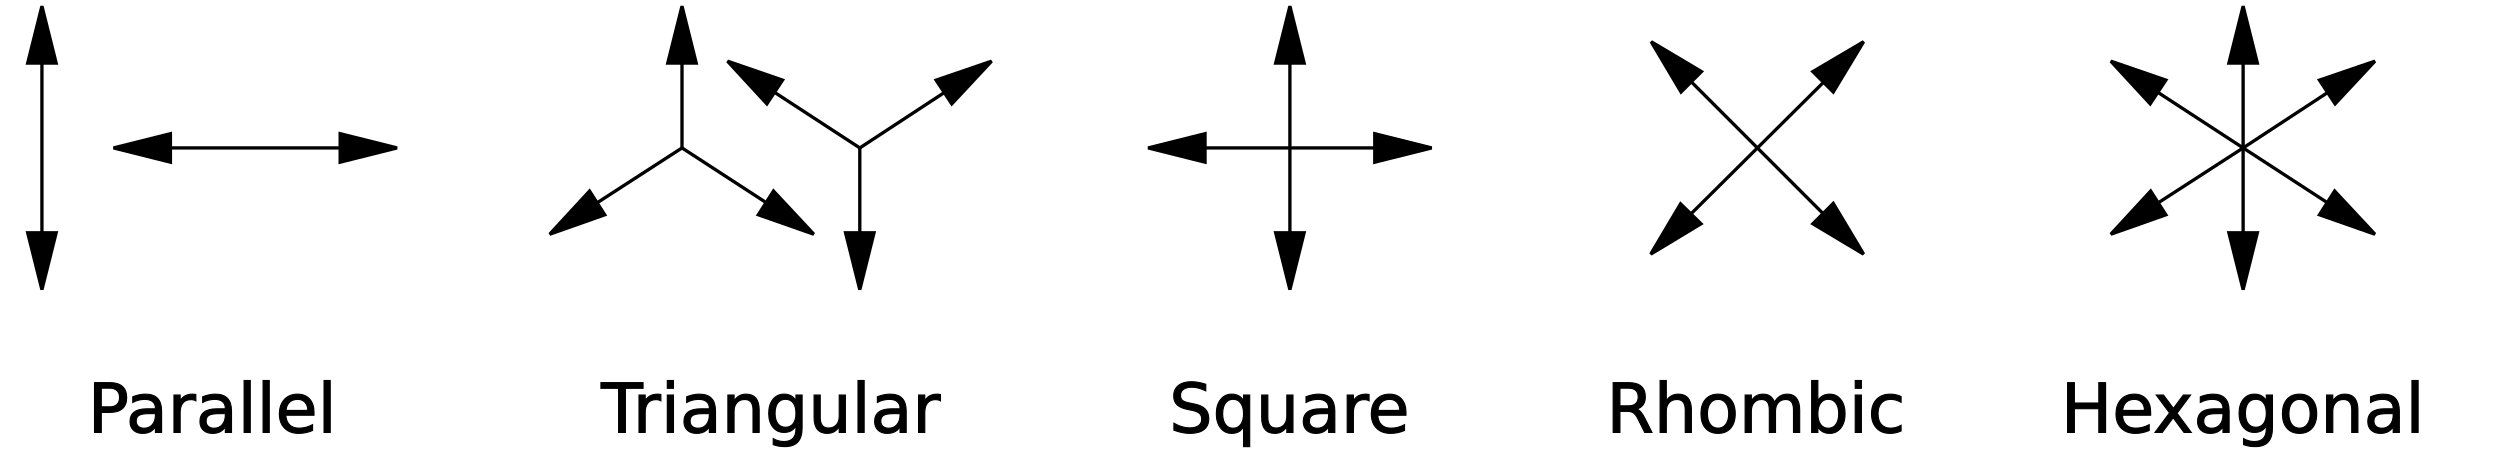
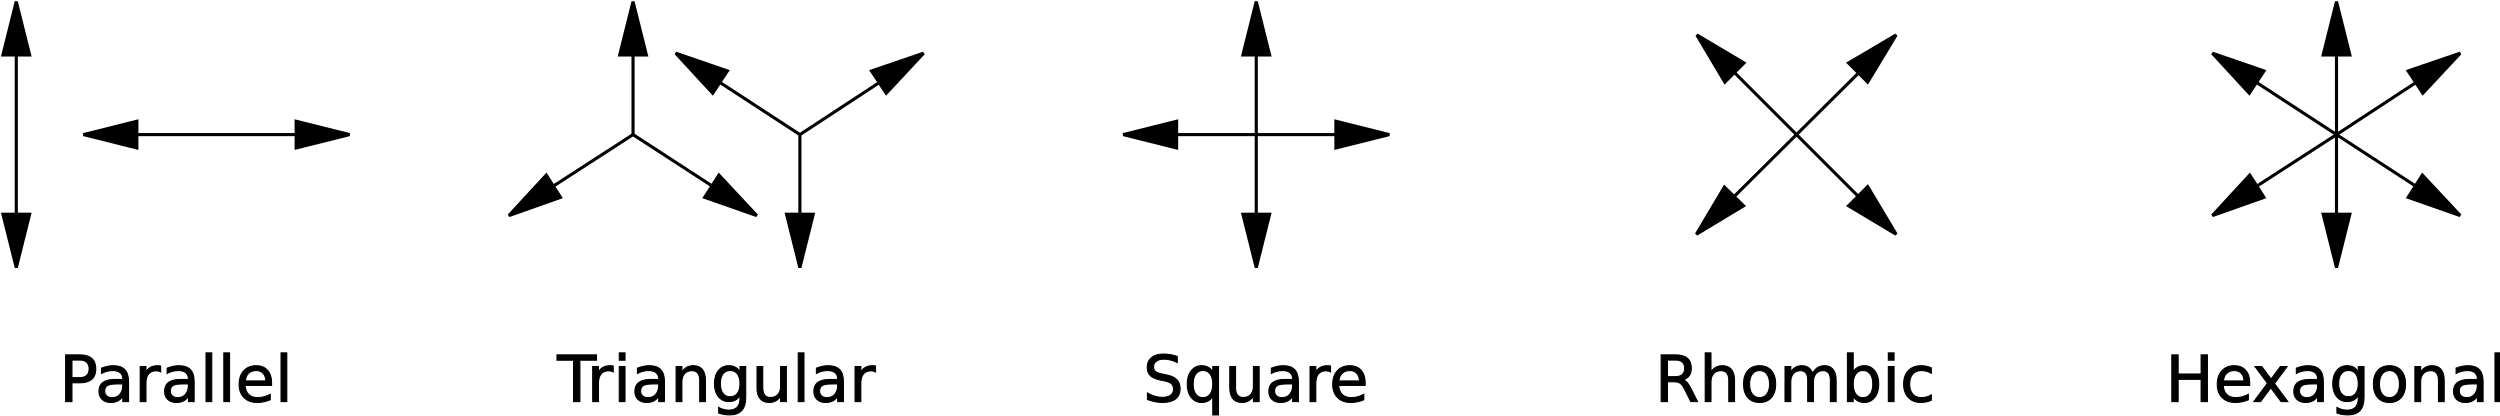
- <svg xmlns="http://www.w3.org/2000/svg" width="4.3in" height="0.8in" viewBox="483 3288 5180 981" id="svg2" version="1.1">
+ <svg xmlns="http://www.w3.org/2000/svg" width="412.365" height="68.519" viewBox="483 3288 5519.514 933.578" id="svg2" version="1.1">
  <defs id="defs102">
-         </defs>
-   <g id="g2906" transform="translate(-67.8495,0)">
-     <polyline points="3045,3600 3405,3600 " style="fill:none;stroke:#000000;stroke-width:7;stroke-linecap:butt;stroke-linejoin:miter" id="polyline6" />
-     <polygon points="3404,3630 3404,3630 3524,3600 3404,3570 " style="fill:#000000;stroke:#000000;stroke-width:7" id="polygon8" />
-     <polygon points="3046,3570 3046,3570 2926,3600 3046,3630 " style="fill:#000000;stroke:#000000;stroke-width:7" id="polygon10" />
-     <polyline points="3225,3781 3225,3419 " style="fill:none;stroke:#000000;stroke-width:7;stroke-linecap:butt;stroke-linejoin:miter" id="polyline12" />
-     <polygon points="3255,3421 3255,3421 3225,3301 3195,3421 " style="fill:#000000;stroke:#000000;stroke-width:7" id="polygon14" />
-     <polygon points="3195,3779 3195,3779 3225,3899 3255,3779 " style="fill:#000000;stroke:#000000;stroke-width:7" id="polygon16" />
+     </defs>
+   <g id="g2863" transform="translate(-54.93771,-9.5)">
+     <g id="g2928">
+       <polyline id="polyline66" style="fill:none;stroke:#000000;stroke-width:7;stroke-linecap:butt;stroke-linejoin:miter" points="795,3600 1155,3600 " />
+       <polygon id="polygon68" style="fill:#000000;stroke:#000000;stroke-width:7" points="1274,3600 1154,3570 1154,3630 1154,3630 " />
+       <polygon id="polygon70" style="fill:#000000;stroke:#000000;stroke-width:7" points="676,3600 796,3630 796,3570 796,3570 " />
+       <polyline id="polyline72" style="fill:none;stroke:#000000;stroke-width:7;stroke-linecap:butt;stroke-linejoin:miter" points="525,3781 525,3419 " />
+       <polygon id="polygon74" style="fill:#000000;stroke:#000000;stroke-width:7" points="525,3301 495,3421 555,3421 555,3421 " />
+       <polygon id="polygon76" style="fill:#000000;stroke:#000000;stroke-width:7" points="525,3899 555,3779 495,3779 495,3779 " />
+     </g>
+     <text xml:space="preserve" x="884.148" y="4200" font-style="normal" font-weight="normal" font-size="144" id="text90" style="font-size:144px;font-style:normal;font-weight:normal;text-align:center;text-anchor:middle;fill:#000000;stroke:#000000;stroke-width:0.025in;font-family:DejaVu Sans">Parallel</text>
  </g>
-   <g id="g2914">
-     <polyline points="1875,3600 1875,3419 " style="fill:none;stroke:#000000;stroke-width:7;stroke-linecap:butt;stroke-linejoin:miter" id="polyline18" />
-     <polygon points="1845,3421 1905,3421 1905,3421 1875,3301 " style="fill:#000000;stroke:#000000;stroke-width:7" id="polygon20" />
-     <polyline points="1875,3600 1694,3717 " style="fill:none;stroke:#000000;stroke-width:7;stroke-linecap:butt;stroke-linejoin:miter" id="polyline22" />
-     <polygon points="1712,3741 1680,3691 1680,3691 1596,3782 " style="fill:#000000;stroke:#000000;stroke-width:7" id="polygon24" />
-     <polyline points="1875,3600 2055,3717 " style="fill:none;stroke:#000000;stroke-width:7;stroke-linecap:butt;stroke-linejoin:miter" id="polyline26" />
-     <polygon points="2068,3691 2036,3741 2036,3741 2153,3782 " style="fill:#000000;stroke:#000000;stroke-width:7" id="polygon28" />
-     <polyline points="2250,3600 2250,3780 " style="fill:none;stroke:#000000;stroke-width:7;stroke-linecap:butt;stroke-linejoin:miter" id="polyline30" />
-     <polygon points="2280,3779 2220,3779 2220,3779 2250,3899 " style="fill:#000000;stroke:#000000;stroke-width:7" id="polygon32" />
-     <polyline points="2250,3600 2069,3482 " style="fill:none;stroke:#000000;stroke-width:7;stroke-linecap:butt;stroke-linejoin:miter" id="polyline34" />
-     <polygon points="2054,3507 2087,3457 2087,3457 1971,3417 " style="fill:#000000;stroke:#000000;stroke-width:7" id="polygon36" />
-     <polyline points="2250,3600 2430,3482 " style="fill:none;stroke:#000000;stroke-width:7;stroke-linecap:butt;stroke-linejoin:miter" id="polyline38" />
-     <polygon points="2411,3457 2444,3507 2444,3507 2528,3417 " style="fill:#000000;stroke:#000000;stroke-width:7" id="polygon40" />
+   <g id="g2873" transform="translate(-18.81086,-9.5)">
+     <g id="g2914">
+       <polyline id="polyline18" style="fill:none;stroke:#000000;stroke-width:7;stroke-linecap:butt;stroke-linejoin:miter" points="1875,3600 1875,3419 " />
+       <polygon id="polygon20" style="fill:#000000;stroke:#000000;stroke-width:7" points="1845,3421 1905,3421 1905,3421 1875,3301 " />
+       <polyline id="polyline22" style="fill:none;stroke:#000000;stroke-width:7;stroke-linecap:butt;stroke-linejoin:miter" points="1875,3600 1694,3717 " />
+       <polygon id="polygon24" style="fill:#000000;stroke:#000000;stroke-width:7" points="1712,3741 1680,3691 1680,3691 1596,3782 " />
+       <polyline id="polyline26" style="fill:none;stroke:#000000;stroke-width:7;stroke-linecap:butt;stroke-linejoin:miter" points="1875,3600 2055,3717 " />
+       <polygon id="polygon28" style="fill:#000000;stroke:#000000;stroke-width:7" points="2068,3691 2036,3741 2036,3741 2153,3782 " />
+       <polyline id="polyline30" style="fill:none;stroke:#000000;stroke-width:7;stroke-linecap:butt;stroke-linejoin:miter" points="2250,3600 2250,3780 " />
+       <polygon id="polygon32" style="fill:#000000;stroke:#000000;stroke-width:7" points="2280,3779 2220,3779 2220,3779 2250,3899 " />
+       <polyline id="polyline34" style="fill:none;stroke:#000000;stroke-width:7;stroke-linecap:butt;stroke-linejoin:miter" points="2250,3600 2069,3482 " />
+       <polygon id="polygon36" style="fill:#000000;stroke:#000000;stroke-width:7" points="2054,3507 2087,3457 2087,3457 1971,3417 " />
+       <polyline id="polyline38" style="fill:none;stroke:#000000;stroke-width:7;stroke-linecap:butt;stroke-linejoin:miter" points="2250,3600 2430,3482 " />
+       <polygon id="polygon40" style="fill:#000000;stroke:#000000;stroke-width:7" points="2411,3457 2444,3507 2444,3507 2528,3417 " />
+     </g>
+     <text xml:space="preserve" x="2062.281" y="4200" font-style="normal" font-weight="normal" font-size="144" id="text92" style="font-size:144px;font-style:normal;font-weight:normal;text-align:center;text-anchor:middle;fill:#000000;stroke:#000000;stroke-width:0.025in;font-family:DejaVu Sans">Triangular</text>
  </g>
-   <g id="g2944" transform="translate(67.63328,0)">
-     <polyline points="5100,3600 5100,3419 " style="fill:none;stroke:#000000;stroke-width:7;stroke-linecap:butt;stroke-linejoin:miter" id="polyline42" />
-     <polygon points="5130,3421 5100,3301 5070,3421 5130,3421 " style="fill:#000000;stroke:#000000;stroke-width:7" id="polygon44" />
-     <polyline points="5100,3600 4919,3717 " style="fill:none;stroke:#000000;stroke-width:7;stroke-linecap:butt;stroke-linejoin:miter" id="polyline46" />
-     <polygon points="4905,3691 4821,3782 4937,3741 4905,3691 " style="fill:#000000;stroke:#000000;stroke-width:7" id="polygon48" />
-     <polyline points="5100,3600 5280,3717 " style="fill:none;stroke:#000000;stroke-width:7;stroke-linecap:butt;stroke-linejoin:miter" id="polyline50" />
-     <polygon points="5261,3741 5378,3782 5293,3691 5261,3741 " style="fill:#000000;stroke:#000000;stroke-width:7" id="polygon52" />
-     <polyline points="5100,3600 5100,3780 " style="fill:none;stroke:#000000;stroke-width:7;stroke-linecap:butt;stroke-linejoin:miter" id="polyline54" />
-     <polygon points="5070,3779 5100,3899 5130,3779 5070,3779 " style="fill:#000000;stroke:#000000;stroke-width:7" id="polygon56" />
-     <polyline points="5100,3600 4919,3482 " style="fill:none;stroke:#000000;stroke-width:7;stroke-linecap:butt;stroke-linejoin:miter" id="polyline58" />
-     <polygon points="4937,3457 4821,3417 4904,3507 4937,3457 " style="fill:#000000;stroke:#000000;stroke-width:7" id="polygon60" />
-     <polyline points="5100,3600 5280,3482 " style="fill:none;stroke:#000000;stroke-width:7;stroke-linecap:butt;stroke-linejoin:miter" id="polyline62" />
-     <polygon points="5294,3507 5378,3417 5261,3457 5294,3507 " style="fill:#000000;stroke:#000000;stroke-width:7" id="polygon64" />
+   <g id="g2889" transform="translate(99.66558,-9.5)">
+     <g transform="translate(-67.8495,0)" id="g2906">
+       <polyline id="polyline6" style="fill:none;stroke:#000000;stroke-width:7;stroke-linecap:butt;stroke-linejoin:miter" points="3045,3600 3405,3600 " />
+       <polygon id="polygon8" style="fill:#000000;stroke:#000000;stroke-width:7" points="3404,3630 3404,3630 3524,3600 3404,3570 " />
+       <polygon id="polygon10" style="fill:#000000;stroke:#000000;stroke-width:7" points="3046,3570 3046,3570 2926,3600 3046,3630 " />
+       <polyline id="polyline12" style="fill:none;stroke:#000000;stroke-width:7;stroke-linecap:butt;stroke-linejoin:miter" points="3225,3781 3225,3419 " />
+       <polygon id="polygon14" style="fill:#000000;stroke:#000000;stroke-width:7" points="3255,3421 3255,3421 3225,3301 3195,3421 " />
+       <polygon id="polygon16" style="fill:#000000;stroke:#000000;stroke-width:7" points="3195,3779 3195,3779 3225,3899 3255,3779 " />
+     </g>
+     <text xml:space="preserve" x="3156.096" y="4200" font-style="normal" font-weight="normal" font-size="144" id="text94" style="font-size:144px;font-style:normal;font-weight:normal;text-align:center;text-anchor:middle;fill:#000000;stroke:#000000;stroke-width:0.025in;font-family:DejaVu Sans">Square</text>
  </g>
-   <g id="g2928">
-     <polyline points="795,3600 1155,3600 " style="fill:none;stroke:#000000;stroke-width:7;stroke-linecap:butt;stroke-linejoin:miter" id="polyline66" />
-     <polygon points="1154,3570 1154,3630 1154,3630 1274,3600 " style="fill:#000000;stroke:#000000;stroke-width:7" id="polygon68" />
-     <polygon points="796,3630 796,3570 796,3570 676,3600 " style="fill:#000000;stroke:#000000;stroke-width:7" id="polygon70" />
-     <polyline points="525,3781 525,3419 " style="fill:none;stroke:#000000;stroke-width:7;stroke-linecap:butt;stroke-linejoin:miter" id="polyline72" />
-     <polygon points="495,3421 555,3421 555,3421 525,3301 " style="fill:#000000;stroke:#000000;stroke-width:7" id="polygon74" />
-     <polygon points="555,3779 495,3779 495,3779 525,3899 " style="fill:#000000;stroke:#000000;stroke-width:7" id="polygon76" />
+   <g id="g2899" transform="translate(327.7706,-9.5)">
+     <g transform="translate(18.17188,0)" id="g2936">
+       <polyline id="polyline78" style="fill:none;stroke:#000000;stroke-width:7;stroke-linecap:butt;stroke-linejoin:miter" points="3985,3460 4265,3740 " />
+       <polygon id="polygon80" style="fill:#000000;stroke:#000000;stroke-width:7" points="4242,3760 4242,3760 4349,3824 4285,3717 " />
+       <polygon id="polygon82" style="fill:#000000;stroke:#000000;stroke-width:7" points="4007,3439 4007,3439 3901,3376 3964,3482 " />
+       <polyline id="polyline84" style="fill:none;stroke:#000000;stroke-width:7;stroke-linecap:butt;stroke-linejoin:miter" points="4266,3460 3984,3740 " />
+       <polygon id="polygon86" style="fill:#000000;stroke:#000000;stroke-width:7" points="3963,3718 3963,3718 3900,3824 4006,3760 " />
+       <polygon id="polygon88" style="fill:#000000;stroke:#000000;stroke-width:7" points="4285,3482 4285,3482 4349,3376 4242,3439 " />
+     </g>
+     <text xml:space="preserve" x="4140" y="4200" font-style="normal" font-weight="normal" font-size="144" id="text96" style="font-size:144px;font-style:normal;font-weight:normal;text-align:center;text-anchor:middle;fill:#000000;stroke:#000000;stroke-width:0.025in;font-family:DejaVu Sans">Rhombic</text>
  </g>
-   <g id="g2936" transform="translate(18.17188,0)">
-     <polyline points="3985,3460 4265,3740 " style="fill:none;stroke:#000000;stroke-width:7;stroke-linecap:butt;stroke-linejoin:miter" id="polyline78" />
-     <polygon points="4242,3760 4242,3760 4349,3824 4285,3717 " style="fill:#000000;stroke:#000000;stroke-width:7" id="polygon80" />
-     <polygon points="4007,3439 4007,3439 3901,3376 3964,3482 " style="fill:#000000;stroke:#000000;stroke-width:7" id="polygon82" />
-     <polyline points="4266,3460 3984,3740 " style="fill:none;stroke:#000000;stroke-width:7;stroke-linecap:butt;stroke-linejoin:miter" id="polyline84" />
-     <polygon points="3963,3718 3963,3718 3900,3824 4006,3760 " style="fill:#000000;stroke:#000000;stroke-width:7" id="polygon86" />
-     <polygon points="4285,3482 4285,3482 4349,3376 4242,3439 " style="fill:#000000;stroke:#000000;stroke-width:7" id="polygon88" />
+   <g id="g2909" transform="translate(516.9367,-9.5)">
+     <g transform="translate(67.63328,0)" id="g2944">
+       <polyline id="polyline42" style="fill:none;stroke:#000000;stroke-width:7;stroke-linecap:butt;stroke-linejoin:miter" points="5100,3600 5100,3419 " />
+       <polygon id="polygon44" style="fill:#000000;stroke:#000000;stroke-width:7" points="5130,3421 5100,3301 5070,3421 5130,3421 " />
+       <polyline id="polyline46" style="fill:none;stroke:#000000;stroke-width:7;stroke-linecap:butt;stroke-linejoin:miter" points="5100,3600 4919,3717 " />
+       <polygon id="polygon48" style="fill:#000000;stroke:#000000;stroke-width:7" points="4905,3691 4821,3782 4937,3741 4905,3691 " />
+       <polyline id="polyline50" style="fill:none;stroke:#000000;stroke-width:7;stroke-linecap:butt;stroke-linejoin:miter" points="5100,3600 5280,3717 " />
+       <polygon id="polygon52" style="fill:#000000;stroke:#000000;stroke-width:7" points="5261,3741 5378,3782 5293,3691 5261,3741 " />
+       <polyline id="polyline54" style="fill:none;stroke:#000000;stroke-width:7;stroke-linecap:butt;stroke-linejoin:miter" points="5100,3600 5100,3780 " />
+       <polygon id="polygon56" style="fill:#000000;stroke:#000000;stroke-width:7" points="5070,3779 5100,3899 5130,3779 5070,3779 " />
+       <polyline id="polyline58" style="fill:none;stroke:#000000;stroke-width:7;stroke-linecap:butt;stroke-linejoin:miter" points="5100,3600 4919,3482 " />
+       <polygon id="polygon60" style="fill:#000000;stroke:#000000;stroke-width:7" points="4937,3457 4821,3417 4904,3507 4937,3457 " />
+       <polyline id="polyline62" style="fill:none;stroke:#000000;stroke-width:7;stroke-linecap:butt;stroke-linejoin:miter" points="5100,3600 5280,3482 " />
+       <polygon id="polygon64" style="fill:#000000;stroke:#000000;stroke-width:7" points="5294,3507 5378,3417 5261,3457 5294,3507 " />
+     </g>
+     <text xml:space="preserve" x="5166.782" y="4200" font-style="normal" font-weight="normal" font-size="144" id="text98" style="font-size:144px;font-style:normal;font-weight:normal;text-align:center;text-anchor:middle;fill:#000000;stroke:#000000;stroke-width:0.025in;font-family:DejaVu Sans">Hexagonal</text>
  </g>
-   <text style="font-size:144px;font-style:normal;font-weight:normal;text-align:center;text-anchor:middle;fill:#000000;stroke:#000000;stroke-width:0.025in;font-family:DejaVu Sans" id="text90" font-size="144" font-weight="normal" font-style="normal" y="4200" x="884.148" xml:space="preserve">Parallel</text>
-   <text style="font-size:144px;font-style:normal;font-weight:normal;text-align:center;text-anchor:middle;fill:#000000;stroke:#000000;stroke-width:0.025in;font-family:DejaVu Sans" id="text92" font-size="144" font-weight="normal" font-style="normal" y="4200" x="2062.281" xml:space="preserve">Triangular</text>
-   <text style="font-size:144px;font-style:normal;font-weight:normal;text-align:center;text-anchor:middle;fill:#000000;stroke:#000000;stroke-width:0.025in;font-family:DejaVu Sans" id="text94" font-size="144" font-weight="normal" font-style="normal" y="4200" x="3156.096" xml:space="preserve">Square</text>
-   <text style="font-size:144px;font-style:normal;font-weight:normal;text-align:center;text-anchor:middle;fill:#000000;stroke:#000000;stroke-width:0.025in;font-family:DejaVu Sans" id="text96" font-size="144" font-weight="normal" font-style="normal" y="4200" x="4140" xml:space="preserve">Rhombic</text>
-   <text style="font-size:144px;font-style:normal;font-weight:normal;text-align:center;text-anchor:middle;fill:#000000;stroke:#000000;stroke-width:0.025in;font-family:DejaVu Sans" id="text98" font-size="144" font-weight="normal" font-style="normal" y="4200" x="5166.782" xml:space="preserve">Hexagonal</text>
</svg>
